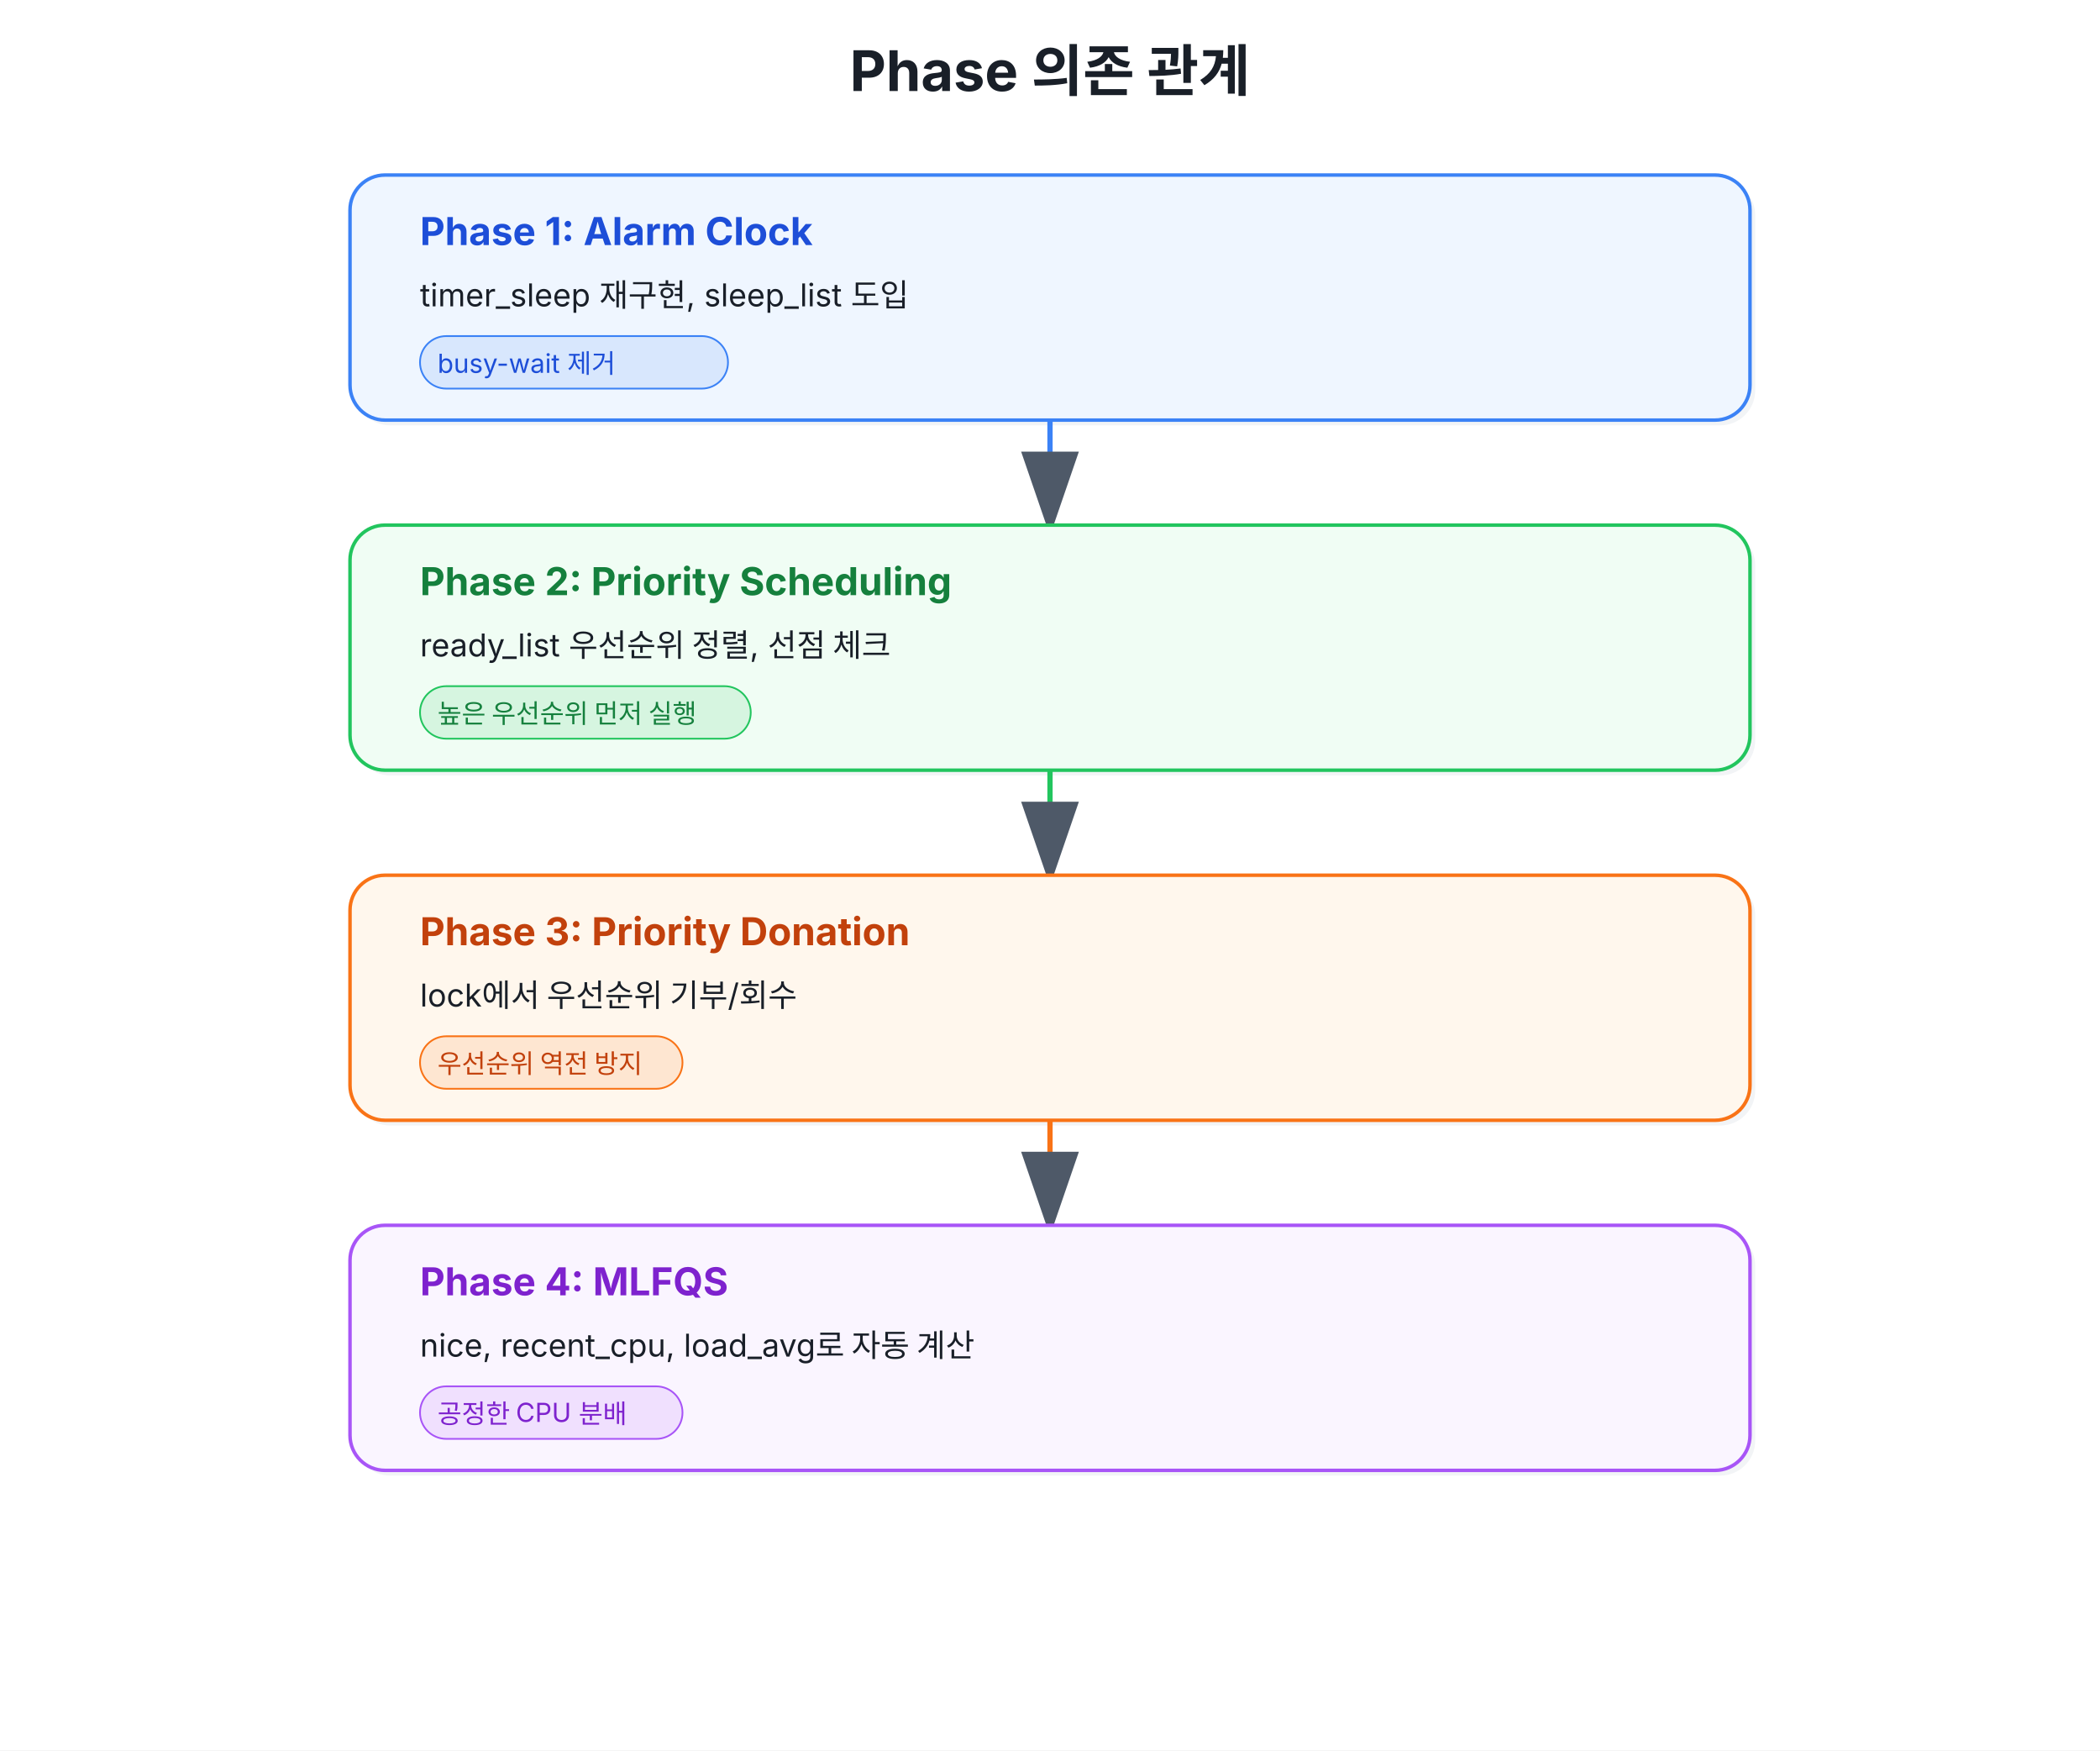
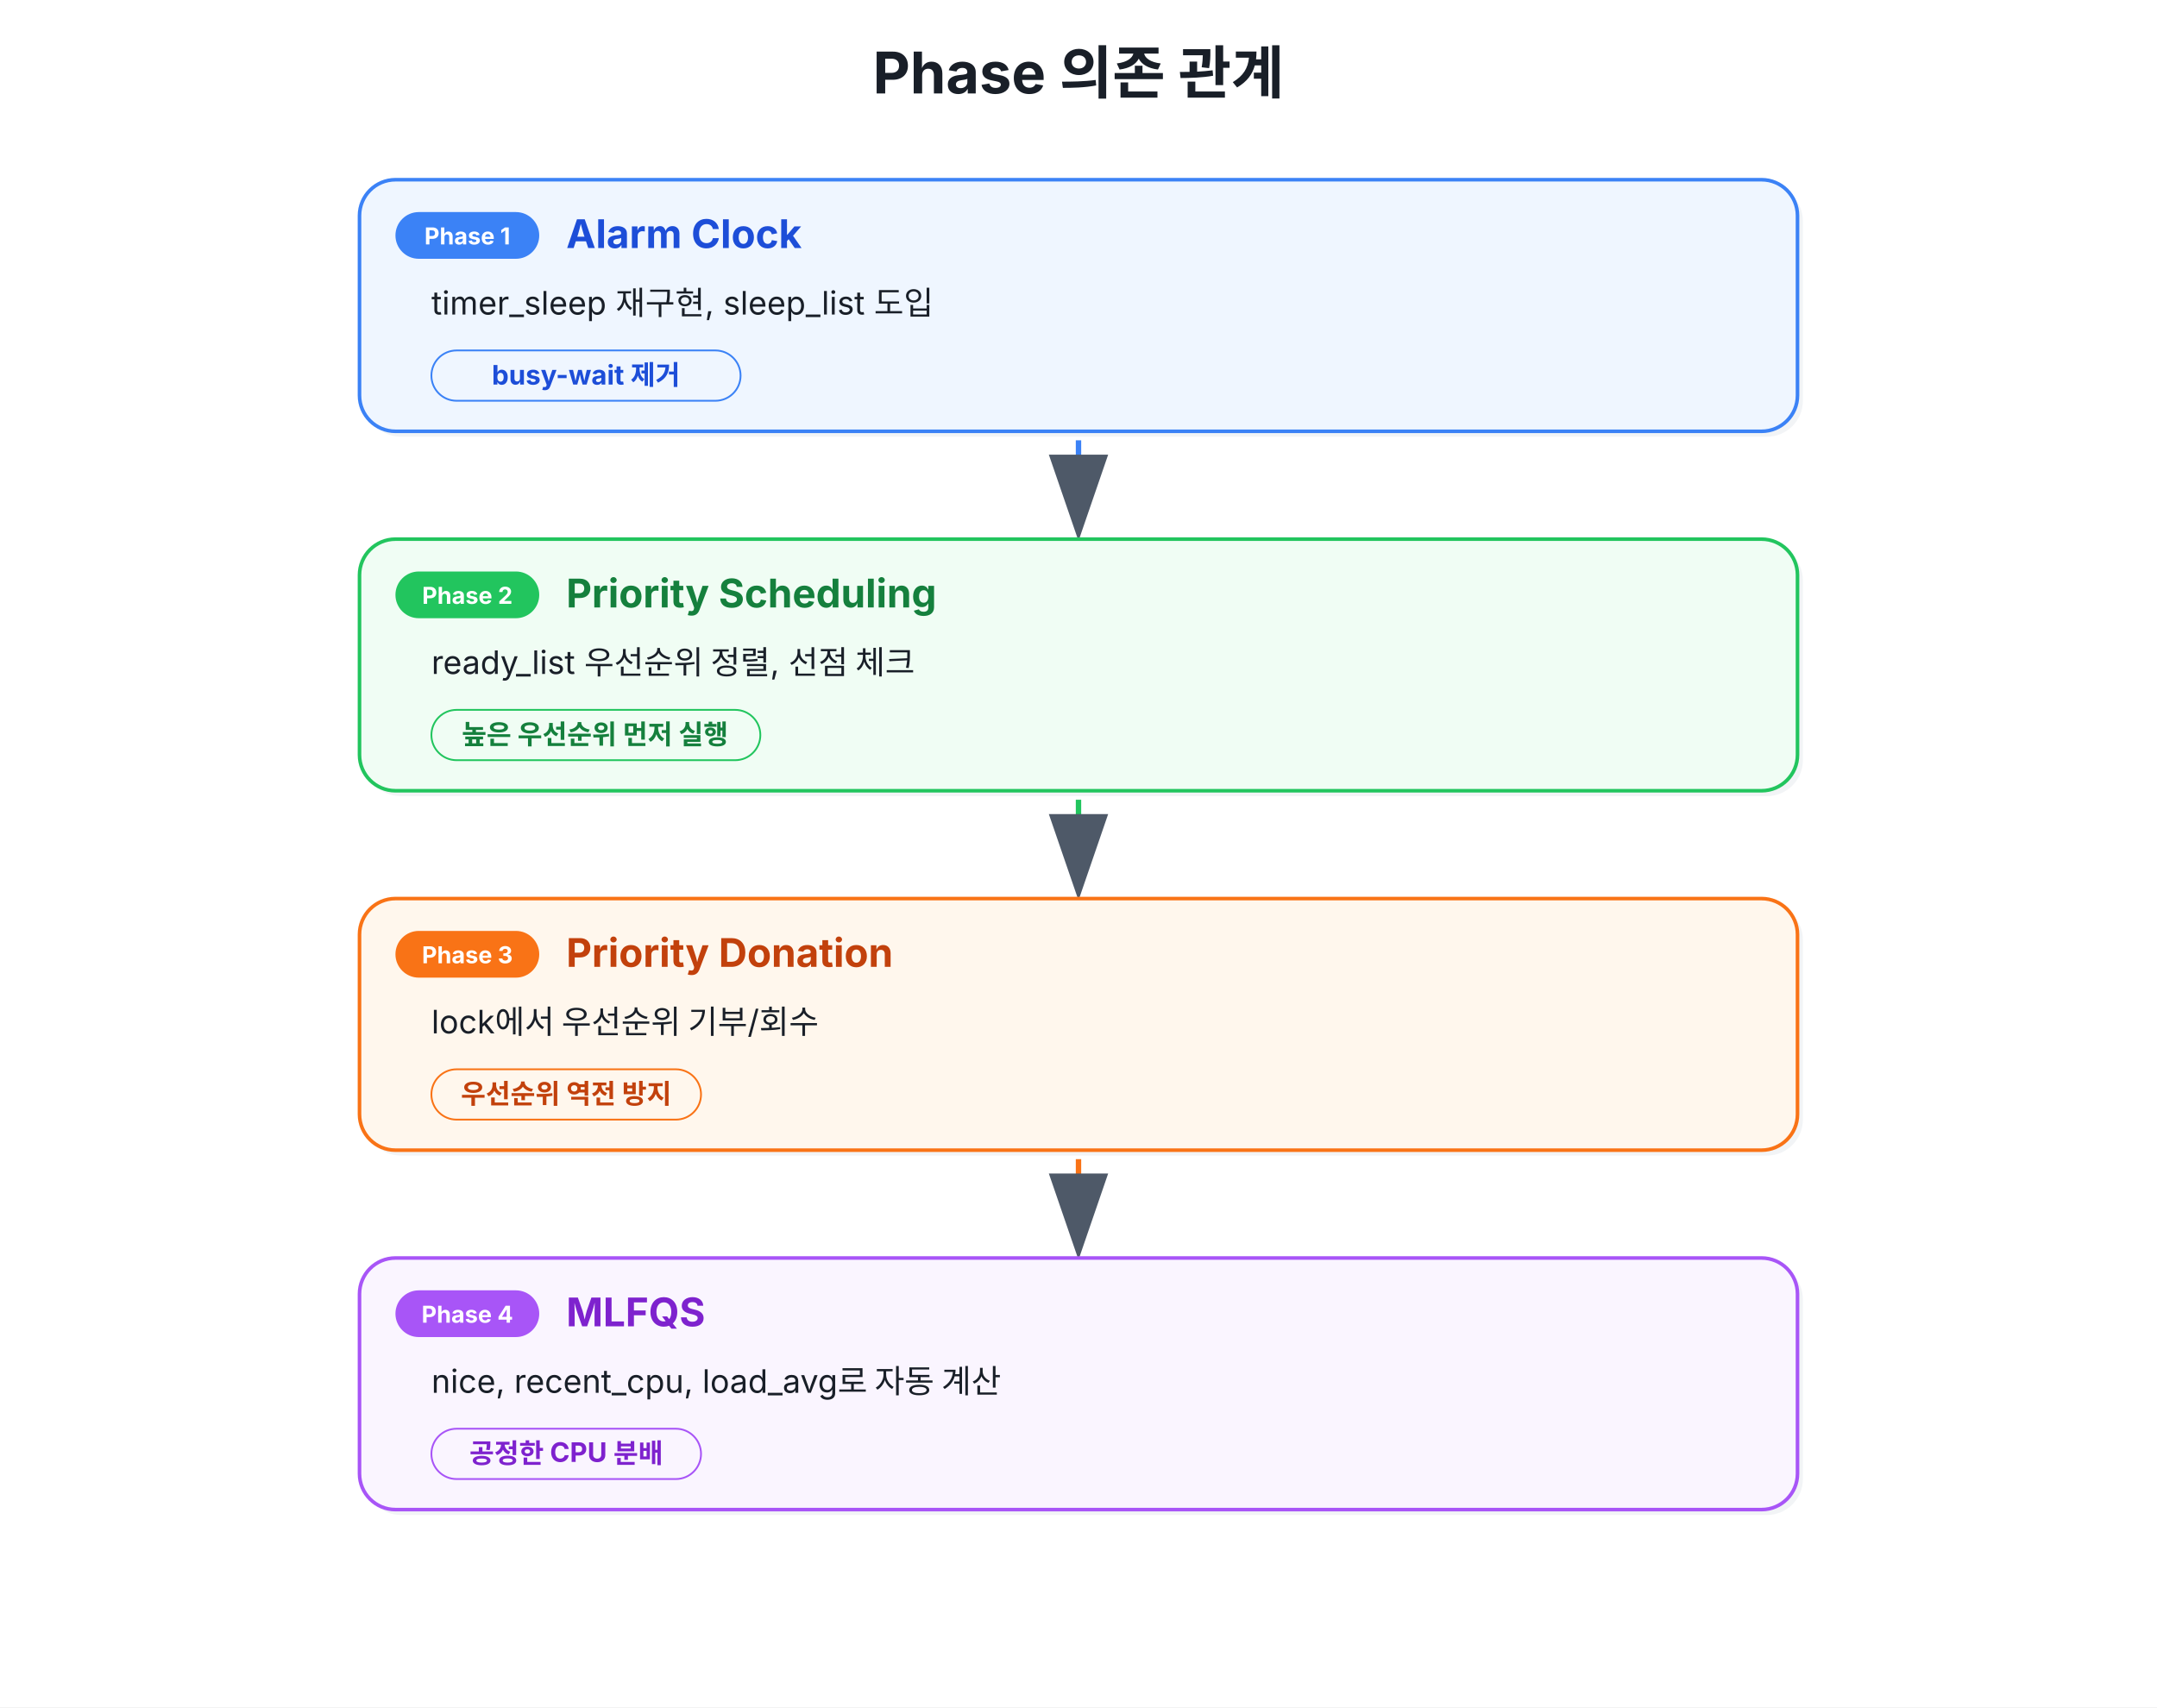
- <svg xmlns="http://www.w3.org/2000/svg" width="1200" height="1000" viewBox="0 0 1200 1000" font-family="system-ui, -apple-system, sans-serif">
-   <rect width="1200" height="1000" fill="#FFFFFF" />
-   <text x="600" y="52" text-anchor="middle" font-size="32" font-weight="bold" fill="#191F28">Phase 의존 관계</text>
+ <svg xmlns="http://www.w3.org/2000/svg" width="1200" height="950" viewBox="0 0 1200 950" font-family="system-ui, -apple-system, 'Segoe UI', sans-serif">
+   <rect width="1200" height="950" fill="#FFFFFF" />
+   <text x="600" y="52" text-anchor="middle" font-size="32" font-weight="bold" fill="#191F28">
+     Phase 의존 관계
+   </text>
  <defs>
-     <marker id="arr_dep" markerWidth="16" markerHeight="11" refX="14" refY="5.5" orient="auto">
+     <marker id="arr" markerWidth="16" markerHeight="11" refX="14" refY="5.5" orient="auto">
      <polygon points="0 0, 16 5.5, 0 11" fill="#4E5968" />
    </marker>
  </defs>
  <rect x="203" y="103" width="800" height="140" rx="20" fill="#F2F4F6" />
  <rect x="200" y="100" width="800" height="140" rx="20" fill="#EFF6FF" stroke="#3B82F6" stroke-width="2" />
-   <text x="240" y="140" font-size="22" fill="#1D4ED8" text-anchor="start" font-weight="bold">Phase 1: Alarm Clock</text>
+   <rect x="220" y="118" width="80" height="26" rx="13" fill="#3B82F6" />
+   <text x="260" y="136" font-size="13" fill="#FFFFFF" text-anchor="middle" font-weight="bold">Phase 1</text>
+   <text x="315" y="138" font-size="22" fill="#1D4ED8" text-anchor="start" font-weight="bold">Alarm Clock</text>
  <text x="240" y="175" font-size="18" fill="#191F28" text-anchor="start" font-weight="normal">timer_sleep 재구현, sleep_list 도입</text>
-   <rect x="240" y="192" width="176" height="30" rx="15" fill="#3B82F620" stroke="#3B82F6" stroke-width="1" />
-   <text x="250" y="213" font-size="15" fill="#1D4ED8" text-anchor="start" font-weight="normal">busy-wait 제거</text>
-   <line x1="600" y1="240" x2="600" y2="300" stroke="#3B82F6" stroke-width="3" marker-end="url(#arr_dep)" />
+   <rect x="240" y="195" width="172" height="28" rx="14" fill="#EFF6FF" stroke="#3B82F6" stroke-width="1" />
+   <text x="326" y="214" font-size="15" fill="#1D4ED8" text-anchor="middle" font-weight="bold">busy-wait 제거</text>
+   <line x1="600" y1="245" x2="600" y2="295" stroke="#3B82F6" stroke-width="3" marker-end="url(#arr)" />
  <rect x="203" y="303" width="800" height="140" rx="20" fill="#F2F4F6" />
  <rect x="200" y="300" width="800" height="140" rx="20" fill="#F0FDF4" stroke="#22C55E" stroke-width="2" />
-   <text x="240" y="340" font-size="22" fill="#15803D" text-anchor="start" font-weight="bold">Phase 2: Priority Scheduling</text>
+   <rect x="220" y="318" width="80" height="26" rx="13" fill="#22C55E" />
+   <text x="260" y="336" font-size="13" fill="#FFFFFF" text-anchor="middle" font-weight="bold">Phase 2</text>
+   <text x="315" y="338" font-size="22" fill="#15803D" text-anchor="start" font-weight="bold">Priority Scheduling</text>
  <text x="240" y="375" font-size="18" fill="#191F28" text-anchor="start" font-weight="normal">ready_list 우선순위 정렬, 선점 체크</text>
-   <rect x="240" y="392" width="189" height="30" rx="15" fill="#22C55E20" stroke="#22C55E" stroke-width="1" />
-   <text x="250" y="413" font-size="15" fill="#15803D" text-anchor="start" font-weight="normal">높은 우선순위 먼저 실행</text>
-   <line x1="600" y1="440" x2="600" y2="500" stroke="#22C55E" stroke-width="3" marker-end="url(#arr_dep)" />
+   <rect x="240" y="395" width="183" height="28" rx="14" fill="#F0FDF4" stroke="#22C55E" stroke-width="1" />
+   <text x="331" y="414" font-size="15" fill="#15803D" text-anchor="middle" font-weight="bold">높은 우선순위 먼저 실행</text>
+   <line x1="600" y1="445" x2="600" y2="495" stroke="#22C55E" stroke-width="3" marker-end="url(#arr)" />
  <rect x="203" y="503" width="800" height="140" rx="20" fill="#F2F4F6" />
  <rect x="200" y="500" width="800" height="140" rx="20" fill="#FFF7ED" stroke="#F97316" stroke-width="2" />
-   <text x="240" y="540" font-size="22" fill="#C2410C" text-anchor="start" font-weight="bold">Phase 3: Priority Donation</text>
+   <rect x="220" y="518" width="80" height="26" rx="13" fill="#F97316" />
+   <text x="260" y="536" font-size="13" fill="#FFFFFF" text-anchor="middle" font-weight="bold">Phase 3</text>
+   <text x="315" y="538" font-size="22" fill="#C2410C" text-anchor="start" font-weight="bold">Priority Donation</text>
  <text x="240" y="575" font-size="18" fill="#191F28" text-anchor="start" font-weight="normal">lock에서 우선순위 기부/회수</text>
-   <rect x="240" y="592" width="150" height="30" rx="15" fill="#F9731620" stroke="#F97316" stroke-width="1" />
-   <text x="250" y="613" font-size="15" fill="#C2410C" text-anchor="start" font-weight="normal">우선순위 역전 방지</text>
-   <line x1="600" y1="640" x2="600" y2="700" stroke="#F97316" stroke-width="3" marker-end="url(#arr_dep)" />
+   <rect x="240" y="595" width="150" height="28" rx="14" fill="#FFF7ED" stroke="#F97316" stroke-width="1" />
+   <text x="315" y="614" font-size="15" fill="#C2410C" text-anchor="middle" font-weight="bold">우선순위 역전 방지</text>
+   <line x1="600" y1="645" x2="600" y2="695" stroke="#F97316" stroke-width="3" marker-end="url(#arr)" />
  <rect x="203" y="703" width="800" height="140" rx="20" fill="#F2F4F6" />
  <rect x="200" y="700" width="800" height="140" rx="20" fill="#FAF5FF" stroke="#A855F7" stroke-width="2" />
-   <text x="240" y="740" font-size="22" fill="#7E22CE" text-anchor="start" font-weight="bold">Phase 4: MLFQS</text>
+   <rect x="220" y="718" width="80" height="26" rx="13" fill="#A855F7" />
+   <text x="260" y="736" font-size="13" fill="#FFFFFF" text-anchor="middle" font-weight="bold">Phase 4</text>
+   <text x="315" y="738" font-size="22" fill="#7E22CE" text-anchor="start" font-weight="bold">MLFQS</text>
  <text x="240" y="775" font-size="18" fill="#191F28" text-anchor="start" font-weight="normal">nice, recent_cpu, load_avg로 자동 계산</text>
-   <rect x="240" y="792" width="150" height="30" rx="15" fill="#A855F720" stroke="#A855F7" stroke-width="1" />
-   <text x="250" y="813" font-size="15" fill="#7E22CE" text-anchor="start" font-weight="normal">공정한 CPU 분배</text>
+   <rect x="240" y="795" width="150" height="28" rx="14" fill="#FAF5FF" stroke="#A855F7" stroke-width="1" />
+   <text x="315" y="814" font-size="15" fill="#7E22CE" text-anchor="middle" font-weight="bold">공정한 CPU 분배</text>
</svg>
